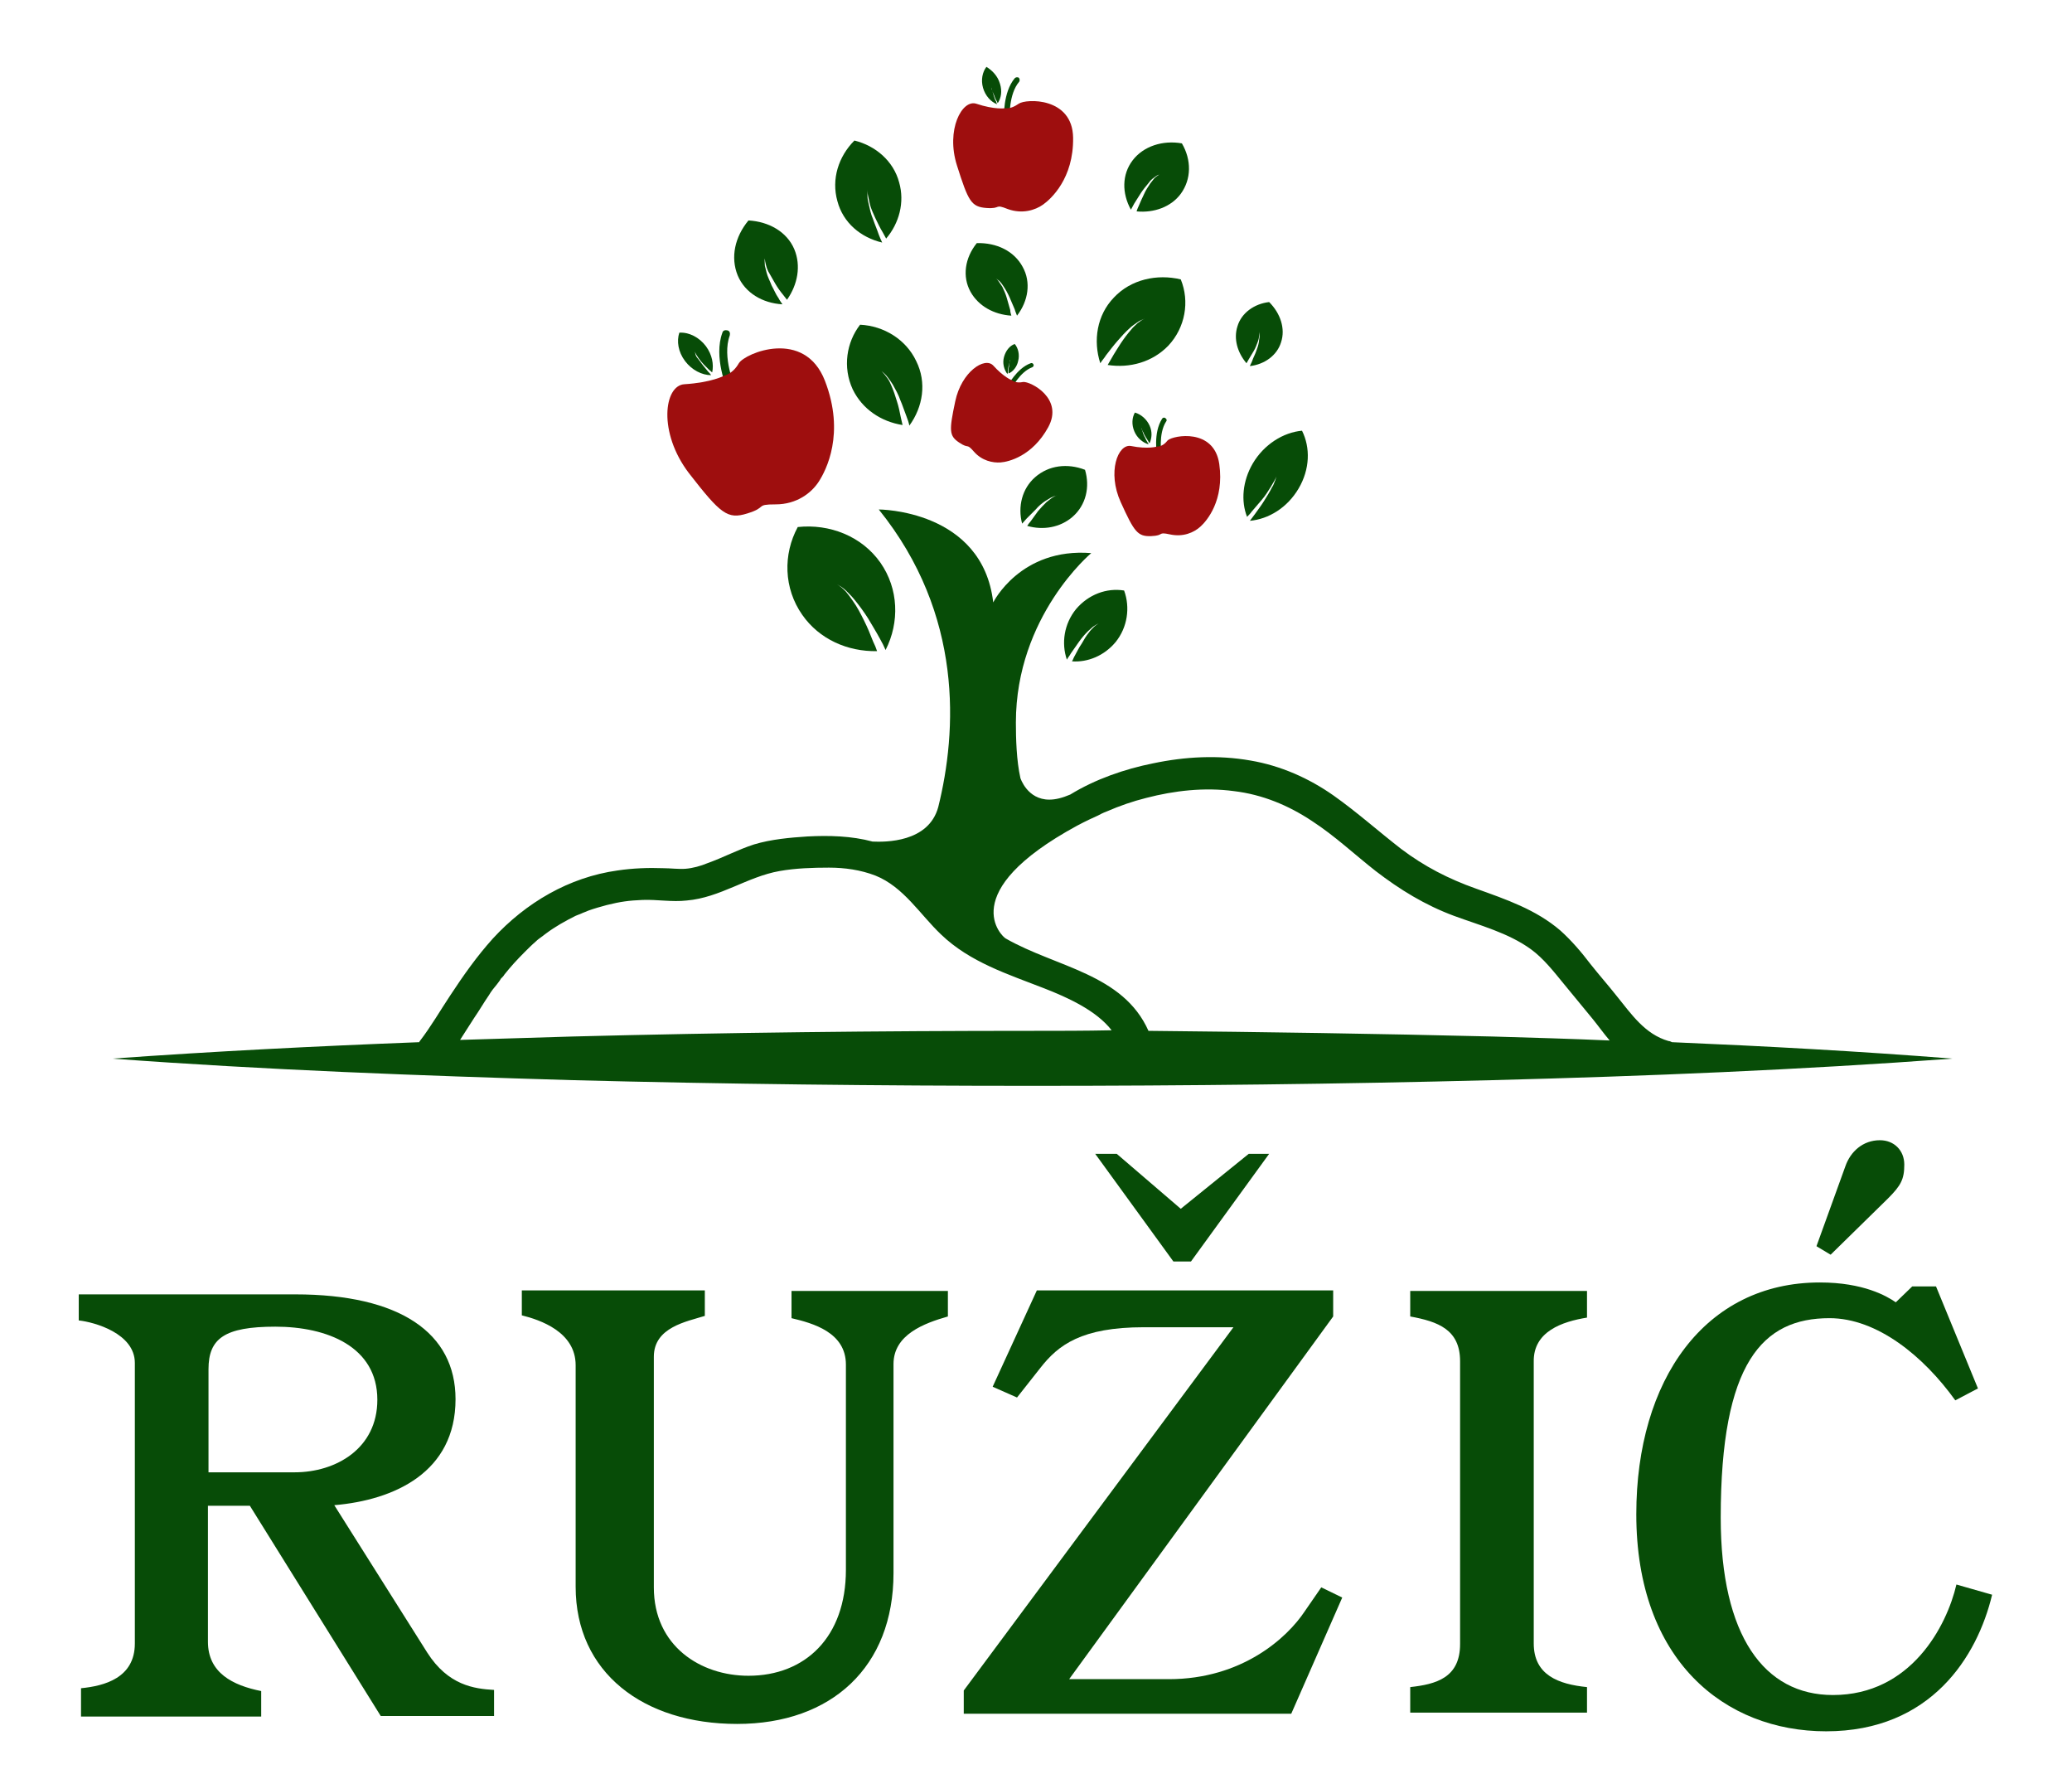
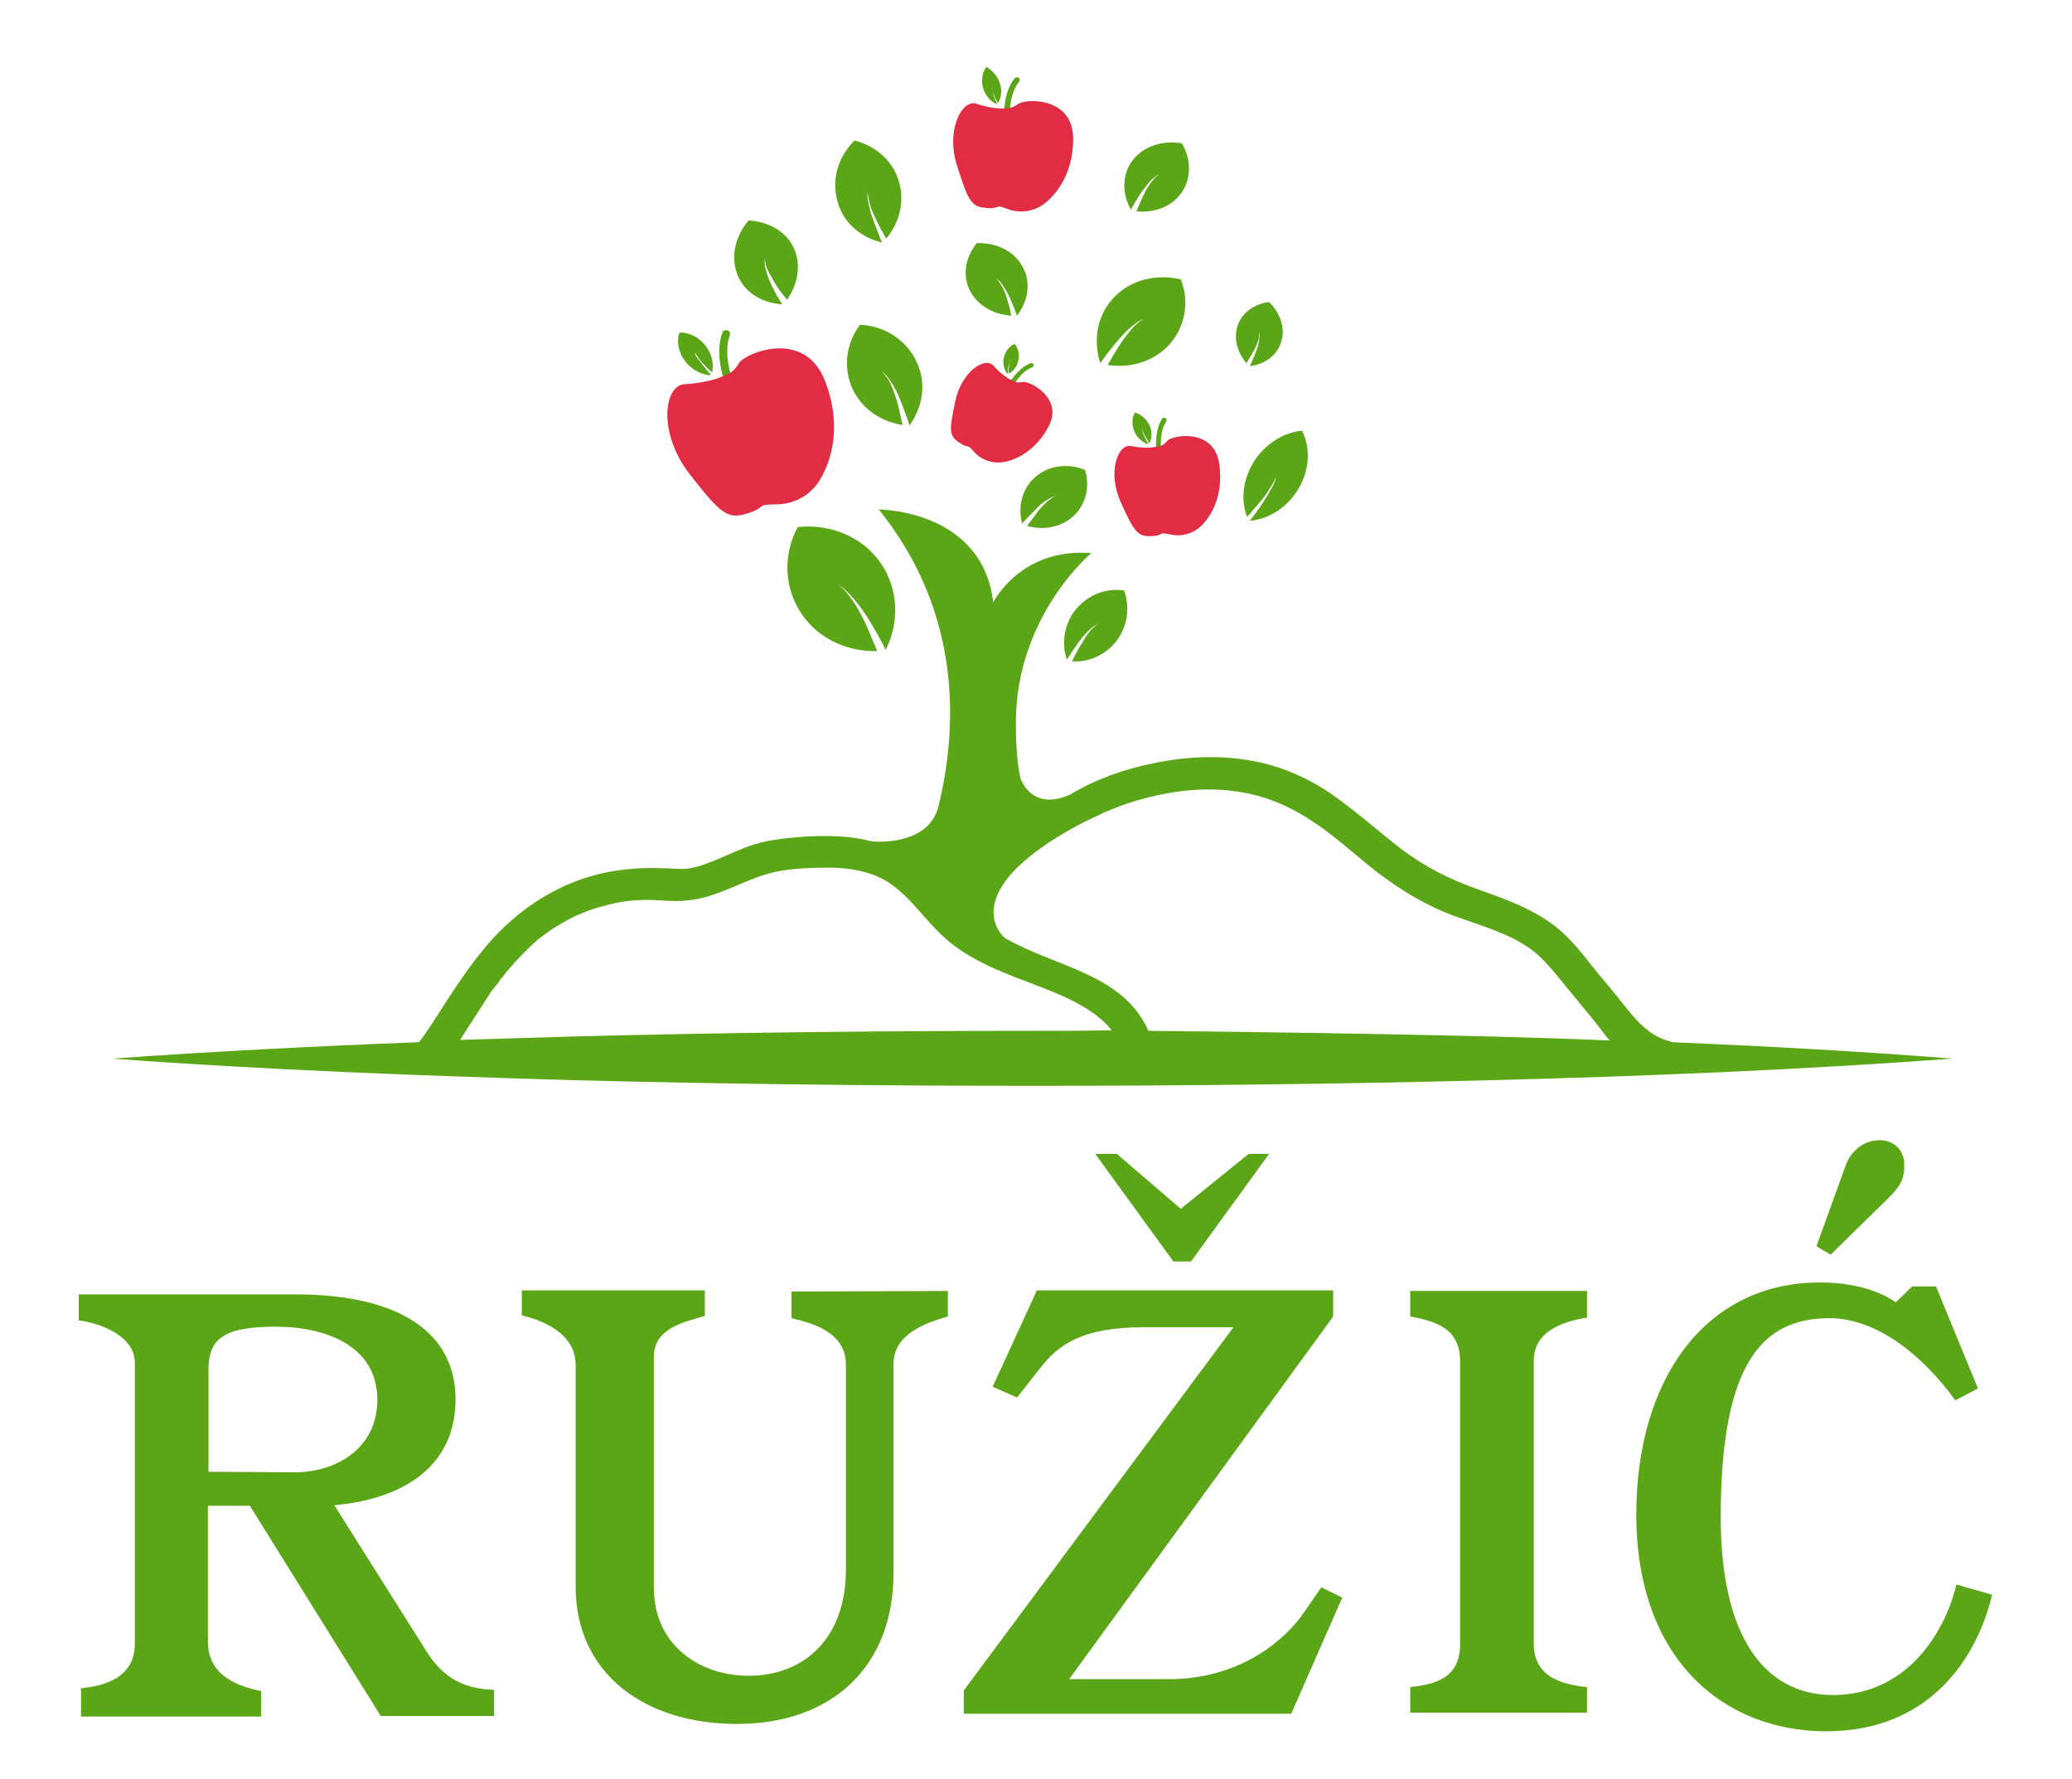
- <svg xmlns="http://www.w3.org/2000/svg" version="1.1" id="Layer_2" x="0px" y="0px" width="365.7px" height="313.9px" viewBox="0 0 365.7 313.9" style="enable-background:new 0 0 365.7 313.9;" xml:space="preserve">
+ <svg xmlns="http://www.w3.org/2000/svg" version="1.1" id="Layer_2_1_" x="0px" y="0px" width="365.7px" height="313.9px" viewBox="0 0 365.7 313.9" style="enable-background:new 0 0 365.7 313.9;" xml:space="preserve">
  <style type="text/css">
- 	.st0{fill:#074C07;}
- 	.st1{fill:#9E0E0E;}
+ 	.st0{fill:#5BA616;}
+ 	.st1{fill:#E12C43;}
</style>
  <g>
    <g>
      <g>
-         <path class="st0" d="M129.2,69.2c-0.3,0.1-0.6-0.1-0.8-0.4c-0.1-0.2-2.5-5.8-0.9-10.1c0.1-0.4,0.5-0.5,0.9-0.4     c0.4,0.1,0.5,0.5,0.4,0.9c-1.4,3.8,0.9,9,0.9,9.1c0.2,0.3,0,0.8-0.4,0.9C129.3,69.1,129.2,69.1,129.2,69.2z" />
+         <path class="st0" d="M129.2,69.2c-0.3,0.1-0.6-0.1-0.8-0.4c-0.1-0.2-2.5-5.8-0.9-10.1c0.1-0.4,0.5-0.5,0.9-0.4     c0.4,0.1,0.5,0.5,0.4,0.9c-1.4,3.8,0.9,9,0.9,9.1C129.9,68.6,129.7,69.1,129.2,69.2C129.3,69.1,129.2,69.1,129.2,69.2z" />
      </g>
    </g>
    <g>
      <g>
-         <path class="st1" d="M127.8,66.3c0,0-2.2,1.2-7,1.5c-3.6,0.2-4.7,8.5,0.8,15.7c5.6,7.2,6.8,8.2,10.3,7.1c3.6-1.1,1.3-1.6,5-1.6     c3.7,0,6.3-2,7.6-4c1.3-2,4.7-8.5,1.1-17.8c-3.6-9.3-14.1-4.9-15.2-3.1C130,64.8,129.2,65.9,127.8,66.3z" />
+         <path class="st1" d="M127.8,66.3c0,0-2.2,1.2-7,1.5c-3.6,0.2-4.7,8.5,0.8,15.7c5.6,7.2,6.8,8.2,10.3,7.1c3.6-1.1,1.3-1.6,5-1.6     s6.3-2,7.6-4s4.7-8.5,1.1-17.8c-3.6-9.3-14.1-4.9-15.2-3.1C130,64.8,129.2,65.9,127.8,66.3z" />
      </g>
    </g>
    <g>
      <g>
-         <path class="st0" d="M124.6,61.1c1.1,1.5,1.4,3.2,1.1,4.6c-0.2-0.1-0.3-0.3-0.5-0.4c-0.3-0.3-0.7-0.7-1-1     c-0.3-0.3-0.6-0.7-0.9-1.1c-0.1-0.2-0.3-0.4-0.4-0.6c-0.1-0.2-0.2-0.4-0.3-0.6c0.1,0.2,0.1,0.4,0.2,0.7c0.1,0.2,0.2,0.4,0.4,0.6     c0.3,0.4,0.6,0.8,0.9,1.2c0.3,0.4,0.6,0.7,0.9,1.1c0.2,0.2,0.4,0.4,0.5,0.6c-1.6,0-3.4-0.9-4.6-2.5c-1.2-1.6-1.5-3.5-1-5     C121.6,58.6,123.4,59.5,124.6,61.1z" />
+         <path class="st0" d="M124.6,61.1c1.1,1.5,1.4,3.2,1.1,4.6c-0.2-0.1-0.3-0.3-0.5-0.4c-0.3-0.3-0.7-0.7-1-1     c-0.3-0.3-0.6-0.7-0.9-1.1c-0.1-0.2-0.3-0.4-0.4-0.6c-0.1-0.2-0.2-0.4-0.3-0.6c0.1,0.2,0.1,0.4,0.2,0.7c0.1,0.2,0.2,0.4,0.4,0.6     c0.3,0.4,0.6,0.8,0.9,1.2s0.6,0.7,0.9,1.1c0.2,0.2,0.4,0.4,0.5,0.6c-1.6,0-3.4-0.9-4.6-2.5s-1.5-3.5-1-5     C121.6,58.6,123.4,59.5,124.6,61.1z" />
      </g>
    </g>
  </g>
  <g>
    <g>
      <g>
-         <path class="st0" d="M177.8,68.8c-0.1-0.1-0.2-0.3-0.1-0.5c0.1-0.1,1.7-3.3,4.2-4.2c0.2-0.1,0.4,0,0.5,0.2c0.1,0.2,0,0.4-0.2,0.5     c-2.2,0.8-3.7,3.8-3.7,3.8C178.4,68.8,178.1,68.9,177.8,68.8C177.9,68.8,177.9,68.8,177.8,68.8z" />
+         <path class="st0" d="M177.8,68.8c-0.1-0.1-0.2-0.3-0.1-0.5c0.1-0.1,1.7-3.3,4.2-4.2c0.2-0.1,0.4,0,0.5,0.2s0,0.4-0.2,0.5     c-2.2,0.8-3.7,3.8-3.7,3.8C178.4,68.8,178.1,68.9,177.8,68.8C177.9,68.8,177.9,68.8,177.8,68.8z" />
      </g>
    </g>
    <g>
      <g>
-         <path class="st1" d="M178.6,67.1c0,0-1.4-0.5-3.3-2.6c-1.5-1.6-5.6,1.1-6.7,6.3c-1.1,5.2-1.1,6.1,0.7,7.3s1.2,0,2.6,1.6     s3.3,2,4.7,1.9c1.4-0.1,5.6-1.1,8.4-6.2c2.8-5.1-3.1-8.1-4.4-8C180.1,67.5,179.3,67.6,178.6,67.1z" />
+         <path class="st1" d="M178.6,67.1c0,0-1.4-0.5-3.3-2.6c-1.5-1.6-5.6,1.1-6.7,6.3c-1.1,5.2-1.1,6.1,0.7,7.3s1.2,0,2.6,1.6     s3.3,2,4.7,1.9s5.6-1.1,8.4-6.2c2.8-5.1-3.1-8.1-4.4-8C180.1,67.5,179.3,67.6,178.6,67.1z" />
      </g>
    </g>
    <g>
      <g>
        <path class="st0" d="M179.7,63.7c-0.2,1-0.9,1.9-1.7,2.2c0-0.1,0-0.3,0-0.4c0-0.3,0-0.6,0.1-0.8c0-0.3,0.1-0.6,0.1-0.8     c0-0.1,0.1-0.3,0.1-0.4c0-0.1,0.1-0.3,0.2-0.4c-0.1,0.1-0.1,0.2-0.2,0.4c-0.1,0.1-0.1,0.3-0.1,0.4c-0.1,0.3-0.1,0.5-0.2,0.8     c-0.1,0.3-0.1,0.6-0.1,0.8c0,0.2,0,0.3-0.1,0.5c-0.6-0.8-0.9-1.9-0.6-3c0.3-1.1,1-2,1.9-2.3C179.7,61.4,180,62.6,179.7,63.7z" />
      </g>
    </g>
  </g>
  <g>
    <g>
      <g>
-         <path class="st0" d="M204.6,80.8c-0.2,0-0.4-0.2-0.4-0.4c0-0.2-0.7-4,0.9-6.5c0.1-0.2,0.4-0.3,0.6-0.1c0.2,0.1,0.3,0.4,0.1,0.6     c-1.4,2.2-0.8,5.8-0.8,5.8C205.1,80.5,204.9,80.8,204.6,80.8C204.6,80.8,204.6,80.8,204.6,80.8z" />
+         <path class="st0" d="M204.6,80.8c-0.2,0-0.4-0.2-0.4-0.4c0-0.2-0.7-4,0.9-6.5c0.1-0.2,0.4-0.3,0.6-0.1c0.2,0.1,0.3,0.4,0.1,0.6     c-1.4,2.2-0.8,5.8-0.8,5.8C205.1,80.5,204.9,80.8,204.6,80.8L204.6,80.8z" />
      </g>
    </g>
    <g>
      <g>
-         <path class="st1" d="M204.2,78.8c0,0-1.6,0.5-4.6-0.1c-2.3-0.4-4.2,4.6-1.8,9.9c2.4,5.3,3,6.1,5.4,6c2.4-0.1,1-0.8,3.3-0.3     c2.3,0.5,4.2-0.3,5.4-1.4c1.1-1,4.2-4.6,3.3-11c-0.9-6.4-8.1-5.1-9.1-4.2C205.7,78.2,205.1,78.8,204.2,78.8z" />
+         <path class="st1" d="M204.2,78.8c0,0-1.6,0.5-4.6-0.1c-2.3-0.4-4.2,4.6-1.8,9.9s3,6.1,5.4,6s1-0.8,3.3-0.3s4.2-0.3,5.4-1.4     c1.1-1,4.2-4.6,3.3-11s-8.1-5.1-9.1-4.2C205.7,78.2,205.1,78.8,204.2,78.8z" />
      </g>
    </g>
    <g>
      <g>
-         <path class="st0" d="M202.9,75.1c0.5,1.1,0.4,2.2,0,3.1c-0.1-0.1-0.2-0.2-0.2-0.3c-0.2-0.3-0.3-0.5-0.5-0.8     c-0.2-0.3-0.3-0.5-0.4-0.8c-0.1-0.1-0.1-0.3-0.2-0.4c0-0.1-0.1-0.3-0.1-0.4c0,0.1,0,0.3,0.1,0.4c0,0.1,0.1,0.3,0.1,0.4     c0.1,0.3,0.2,0.6,0.4,0.9c0.1,0.3,0.3,0.6,0.4,0.8c0.1,0.1,0.2,0.3,0.2,0.4c-1-0.3-2-1.1-2.5-2.3c-0.5-1.2-0.4-2.4,0.1-3.3     C201.4,73.1,202.4,74,202.9,75.1z" />
+         <path class="st0" d="M202.9,75.1c0.5,1.1,0.4,2.2,0,3.1c-0.1-0.1-0.2-0.2-0.2-0.3c-0.2-0.3-0.3-0.5-0.5-0.8s-0.3-0.5-0.4-0.8     c-0.1-0.1-0.1-0.3-0.2-0.4c0-0.1-0.1-0.3-0.1-0.4c0,0.1,0,0.3,0.1,0.4c0,0.1,0.1,0.3,0.1,0.4c0.1,0.3,0.2,0.6,0.4,0.9     c0.1,0.3,0.3,0.6,0.4,0.8c0.1,0.1,0.2,0.3,0.2,0.4c-1-0.3-2-1.1-2.5-2.3c-0.5-1.2-0.4-2.4,0.1-3.3     C201.4,73.1,202.4,74,202.9,75.1z" />
      </g>
    </g>
  </g>
  <g>
    <g>
      <g>
        <path class="st0" d="M177.6,21.4c-0.2,0-0.4-0.2-0.4-0.5c0-0.2-0.2-4.6,1.9-7.1c0.2-0.2,0.5-0.2,0.7-0.1c0.2,0.2,0.2,0.5,0.1,0.7     c-1.9,2.2-1.7,6.4-1.7,6.4c0,0.3-0.2,0.5-0.5,0.5C177.6,21.5,177.6,21.5,177.6,21.4z" />
      </g>
    </g>
    <g>
      <g>
-         <path class="st1" d="M177.4,19.1c0,0-1.8,0.3-5.1-0.8c-2.5-0.8-5.4,4.6-3.4,10.9s2.5,7.3,5.2,7.5c2.7,0.2,1.3-0.8,3.8,0.2     c2.5,0.9,4.8,0.2,6.2-0.8c1.4-1,5.4-4.6,5.3-11.8s-8.3-6.9-9.6-6C179.2,18.7,178.4,19.2,177.4,19.1z" />
+         <path class="st1" d="M177.4,19.1c0,0-1.8,0.3-5.1-0.8c-2.5-0.8-5.4,4.6-3.4,10.9s2.5,7.3,5.2,7.5s1.3-0.8,3.8,0.2     c2.5,0.9,4.8,0.2,6.2-0.8s5.4-4.6,5.3-11.8s-8.3-6.9-9.6-6C179.2,18.7,178.4,19.2,177.4,19.1z" />
      </g>
    </g>
    <g>
      <g>
-         <path class="st0" d="M176.5,14.8c0.4,1.3,0.2,2.5-0.4,3.4c-0.1-0.1-0.1-0.3-0.2-0.4c-0.2-0.3-0.3-0.6-0.4-0.9     c-0.1-0.3-0.3-0.6-0.4-1c0-0.2-0.1-0.3-0.1-0.5c0-0.2,0-0.3,0-0.5c0,0.2,0,0.3,0,0.5c0,0.2,0,0.3,0.1,0.5c0.1,0.3,0.2,0.7,0.3,1     c0.1,0.3,0.2,0.7,0.4,1c0.1,0.2,0.1,0.4,0.2,0.5c-1.1-0.4-2.1-1.5-2.5-2.9c-0.4-1.4-0.1-2.8,0.6-3.7     C175.1,12.4,176.1,13.4,176.5,14.8z" />
+         <path class="st0" d="M176.5,14.8c0.4,1.3,0.2,2.5-0.4,3.4c-0.1-0.1-0.1-0.3-0.2-0.4c-0.2-0.3-0.3-0.6-0.4-0.9     c-0.1-0.3-0.3-0.6-0.4-1c0-0.2-0.1-0.3-0.1-0.5s0-0.3,0-0.5c0,0.2,0,0.3,0,0.5s0,0.3,0.1,0.5c0.1,0.3,0.2,0.7,0.3,1     s0.2,0.7,0.4,1c0.1,0.2,0.1,0.4,0.2,0.5c-1.1-0.4-2.1-1.5-2.5-2.9s-0.1-2.8,0.6-3.7C175.1,12.4,176.1,13.4,176.5,14.8z" />
      </g>
    </g>
  </g>
  <g>
-     <path class="st0" d="M206.2,61c-2.8,2.9-6.8,4-10.7,3.4c0.2-0.4,0.5-0.8,0.7-1.2c0.5-0.9,1.1-1.8,1.6-2.6c0.6-0.9,1.2-1.7,1.9-2.5   c0.3-0.4,0.7-0.7,1.1-1.1c0.4-0.3,0.8-0.6,1.3-0.8c-0.5,0.2-1,0.4-1.4,0.7c-0.4,0.3-0.9,0.6-1.3,1c-0.8,0.7-1.5,1.5-2.2,2.3   c-0.7,0.8-1.3,1.6-2,2.5c-0.3,0.5-0.7,0.9-1,1.4c-1.3-4-0.6-8.5,2.4-11.6c3-3.2,7.6-4.2,11.8-3.2C210,53.2,209.2,57.8,206.2,61z" />
+     <path class="st0" d="M206.2,61c-2.8,2.9-6.8,4-10.7,3.4c0.2-0.4,0.5-0.8,0.7-1.2c0.5-0.9,1.1-1.8,1.6-2.6c0.6-0.9,1.2-1.7,1.9-2.5   c0.3-0.4,0.7-0.7,1.1-1.1c0.4-0.3,0.8-0.6,1.3-0.8c-0.5,0.2-1,0.4-1.4,0.7s-0.9,0.6-1.3,1c-0.8,0.7-1.5,1.5-2.2,2.3s-1.3,1.6-2,2.5   c-0.3,0.5-0.7,0.9-1,1.4c-1.3-4-0.6-8.5,2.4-11.6c3-3.2,7.6-4.2,11.8-3.2C210,53.2,209.2,57.8,206.2,61z" />
  </g>
  <g>
-     <path class="st0" d="M150.5,68.7c1.7,3.5,5,5.7,8.8,6.3c-0.1-0.4-0.2-0.9-0.3-1.3c-0.2-1-0.4-2-0.7-2.9c-0.3-1-0.6-1.9-1-2.8   c-0.2-0.5-0.4-0.9-0.7-1.3c-0.3-0.4-0.6-0.8-1-1.2c0.4,0.3,0.8,0.7,1.1,1.1c0.3,0.4,0.6,0.8,0.9,1.3c0.5,0.9,1,1.8,1.3,2.7   c0.4,0.9,0.7,1.9,1.1,2.9c0.2,0.5,0.4,1.1,0.5,1.6c2.4-3.3,3.1-7.6,1.2-11.4c-1.8-3.8-5.7-6.2-9.9-6.4   C149.4,60.4,148.7,64.8,150.5,68.7z" />
+     <path class="st0" d="M150.5,68.7c1.7,3.5,5,5.7,8.8,6.3c-0.1-0.4-0.2-0.9-0.3-1.3c-0.2-1-0.4-2-0.7-2.9c-0.3-1-0.6-1.9-1-2.8   c-0.2-0.5-0.4-0.9-0.7-1.3s-0.6-0.8-1-1.2c0.4,0.3,0.8,0.7,1.1,1.1s0.6,0.8,0.9,1.3c0.5,0.9,1,1.8,1.3,2.7c0.4,0.9,0.7,1.9,1.1,2.9   c0.2,0.5,0.4,1.1,0.5,1.6c2.4-3.3,3.1-7.6,1.2-11.4c-1.8-3.8-5.7-6.2-9.9-6.4C149.4,60.4,148.7,64.8,150.5,68.7z" />
  </g>
  <g>
-     <path class="st0" d="M196.9,113.3c-2,2.4-4.9,3.6-7.7,3.4c0.2-0.3,0.3-0.7,0.5-1c0.4-0.7,0.7-1.4,1.2-2.1c0.4-0.7,0.8-1.4,1.3-2   c0.2-0.3,0.5-0.6,0.8-0.9c0.3-0.3,0.6-0.5,0.9-0.7c-0.4,0.2-0.7,0.4-1,0.6c-0.3,0.3-0.6,0.5-0.9,0.8c-0.6,0.6-1.1,1.2-1.6,1.9   c-0.5,0.7-0.9,1.3-1.4,2c-0.2,0.4-0.5,0.7-0.7,1.1c-1-2.9-0.5-6.3,1.6-8.9c2.2-2.6,5.4-3.8,8.5-3.3   C199.5,107.2,199,110.7,196.9,113.3z" />
+     <path class="st0" d="M196.9,113.3c-2,2.4-4.9,3.6-7.7,3.4c0.2-0.3,0.3-0.7,0.5-1c0.4-0.7,0.7-1.4,1.2-2.1c0.4-0.7,0.8-1.4,1.3-2   c0.2-0.3,0.5-0.6,0.8-0.9s0.6-0.5,0.9-0.7c-0.4,0.2-0.7,0.4-1,0.6c-0.3,0.3-0.6,0.5-0.9,0.8c-0.6,0.6-1.1,1.2-1.6,1.9   c-0.5,0.7-0.9,1.3-1.4,2c-0.2,0.4-0.5,0.7-0.7,1.1c-1-2.9-0.5-6.3,1.6-8.9c2.2-2.6,5.4-3.8,8.5-3.3   C199.5,107.2,199,110.7,196.9,113.3z" />
  </g>
  <g>
    <path class="st0" d="M189.3,91.2c-2.2,1.9-5.2,2.4-8,1.6c0.2-0.3,0.4-0.6,0.6-0.8c0.4-0.6,0.9-1.2,1.3-1.8c0.5-0.6,1-1.1,1.5-1.6   c0.3-0.2,0.6-0.5,0.9-0.7c0.3-0.2,0.6-0.4,1-0.5c-0.4,0.1-0.7,0.2-1.1,0.4c-0.3,0.2-0.7,0.4-1,0.6c-0.6,0.4-1.2,0.9-1.7,1.5   c-0.5,0.5-1.1,1.1-1.6,1.6c-0.3,0.3-0.5,0.6-0.8,0.9c-0.8-3,0-6.2,2.3-8.2c2.4-2.1,5.7-2.5,8.8-1.3   C192.4,85.9,191.7,89.1,189.3,91.2z" />
  </g>
  <g>
-     <path class="st0" d="M171.3,51.5c1.4,2.5,4.1,4,7.2,4.2c-0.1-0.3-0.2-0.7-0.2-1c-0.2-0.7-0.4-1.4-0.6-2.1c-0.2-0.7-0.5-1.4-0.8-2   c-0.2-0.3-0.4-0.6-0.6-0.9c-0.2-0.3-0.5-0.6-0.8-0.8c0.3,0.2,0.6,0.5,0.9,0.7c0.3,0.3,0.5,0.6,0.7,0.9c0.4,0.6,0.8,1.3,1.1,2   c0.3,0.7,0.6,1.4,0.9,2.1c0.1,0.4,0.3,0.8,0.4,1.1c2-2.6,2.5-5.9,1-8.6c-1.5-2.8-4.6-4.3-8.1-4.2C170.3,45.5,169.8,48.8,171.3,51.5   z" />
+     <path class="st0" d="M171.3,51.5c1.4,2.5,4.1,4,7.2,4.2c-0.1-0.3-0.2-0.7-0.2-1c-0.2-0.7-0.4-1.4-0.6-2.1c-0.2-0.7-0.5-1.4-0.8-2   c-0.2-0.3-0.4-0.6-0.6-0.9c-0.2-0.3-0.5-0.6-0.8-0.8c0.3,0.2,0.6,0.5,0.9,0.7c0.3,0.3,0.5,0.6,0.7,0.9c0.4,0.6,0.8,1.3,1.1,2   s0.6,1.4,0.9,2.1c0.1,0.4,0.3,0.8,0.4,1.1c2-2.6,2.5-5.9,1-8.6c-1.5-2.8-4.6-4.3-8.1-4.2C170.3,45.5,169.8,48.8,171.3,51.5z" />
  </g>
  <g>
    <path class="st0" d="M218.4,57.6c-0.7,2.2,0,4.6,1.6,6.5c0.1-0.2,0.3-0.5,0.4-0.7c0.3-0.5,0.6-1,0.9-1.5c0.3-0.5,0.5-1.1,0.7-1.6   c0.1-0.3,0.2-0.6,0.2-0.9c0-0.3,0.1-0.6,0-0.9c0.1,0.3,0.1,0.6,0.1,0.9c0,0.3-0.1,0.6-0.1,0.9c-0.1,0.6-0.3,1.2-0.5,1.7   c-0.2,0.6-0.5,1.1-0.7,1.7c-0.1,0.3-0.3,0.6-0.4,0.9c2.6-0.3,4.8-1.9,5.5-4.2c0.8-2.4-0.1-5.1-2.1-7.1   C221.4,53.6,219.1,55.2,218.4,57.6z" />
  </g>
  <g>
-     <path class="st0" d="M208.4,34.2c-1.7,2.3-4.7,3.4-7.8,3.1c0.1-0.3,0.2-0.6,0.4-1c0.3-0.7,0.6-1.4,0.9-2c0.3-0.7,0.7-1.3,1.1-1.9   c0.2-0.3,0.5-0.6,0.7-0.9c0.3-0.3,0.6-0.5,0.9-0.7c-0.4,0.1-0.7,0.4-1,0.6c-0.3,0.2-0.6,0.5-0.8,0.8c-0.5,0.6-1,1.2-1.4,1.8   c-0.4,0.6-0.8,1.3-1.2,1.9c-0.2,0.4-0.4,0.7-0.6,1.1c-1.6-2.9-1.6-6.2,0.3-8.7c1.9-2.5,5.3-3.6,8.7-3   C210.3,28.2,210.3,31.6,208.4,34.2z" />
+     <path class="st0" d="M208.4,34.2c-1.7,2.3-4.7,3.4-7.8,3.1c0.1-0.3,0.2-0.6,0.4-1c0.3-0.7,0.6-1.4,0.9-2c0.3-0.7,0.7-1.3,1.1-1.9   c0.2-0.3,0.5-0.6,0.7-0.9c0.3-0.3,0.6-0.5,0.9-0.7c-0.4,0.1-0.7,0.4-1,0.6s-0.6,0.5-0.8,0.8c-0.5,0.6-1,1.2-1.4,1.8   s-0.8,1.3-1.2,1.9c-0.2,0.4-0.4,0.7-0.6,1.1c-1.6-2.9-1.6-6.2,0.3-8.7c1.9-2.5,5.3-3.6,8.7-3C210.3,28.2,210.3,31.6,208.4,34.2z" />
  </g>
  <g>
-     <path class="st0" d="M140.2,44c1.2,2.9,0.6,6.2-1.3,8.9c-0.2-0.3-0.5-0.6-0.7-0.9c-0.5-0.6-1-1.3-1.4-2c-0.4-0.7-0.8-1.4-1.2-2.1   c-0.2-0.4-0.3-0.7-0.4-1.1c-0.1-0.4-0.2-0.8-0.2-1.2c-0.1,0.4,0,0.9,0,1.3c0.1,0.4,0.2,0.8,0.3,1.2c0.2,0.8,0.6,1.5,0.9,2.3   c0.4,0.7,0.7,1.5,1.2,2.2c0.2,0.4,0.5,0.8,0.7,1.1c-3.5-0.2-6.6-2-7.9-5.1c-1.3-3.2-0.5-6.8,1.9-9.7   C135.7,39.1,138.9,40.9,140.2,44z" />
+     <path class="st0" d="M140.2,44c1.2,2.9,0.6,6.2-1.3,8.9c-0.2-0.3-0.5-0.6-0.7-0.9c-0.5-0.6-1-1.3-1.4-2s-0.8-1.4-1.2-2.1   c-0.2-0.4-0.3-0.7-0.4-1.1c-0.1-0.4-0.2-0.8-0.2-1.2c-0.1,0.4,0,0.9,0,1.3c0.1,0.4,0.2,0.8,0.3,1.2c0.2,0.8,0.6,1.5,0.9,2.3   c0.4,0.7,0.7,1.5,1.2,2.2c0.2,0.4,0.5,0.8,0.7,1.1c-3.5-0.2-6.6-2-7.9-5.1c-1.3-3.2-0.5-6.8,1.9-9.7   C135.7,39.1,138.9,40.9,140.2,44z" />
  </g>
  <g>
-     <path class="st0" d="M158.7,32.2c1,3.5,0,7.2-2.3,9.9c-0.2-0.4-0.4-0.7-0.6-1.1c-0.5-0.8-0.9-1.7-1.3-2.5c-0.4-0.9-0.8-1.7-1-2.6   c-0.1-0.5-0.2-0.9-0.3-1.4c-0.1-0.5-0.1-0.9,0-1.4c-0.1,0.5-0.1,1-0.1,1.4c0,0.5,0.1,1,0.2,1.4c0.2,0.9,0.4,1.9,0.8,2.8   c0.3,0.9,0.7,1.8,1,2.7c0.2,0.5,0.4,1,0.6,1.4c-3.8-0.9-6.9-3.5-7.9-7.3c-1.1-3.9,0.2-7.9,3-10.7C154.5,25.7,157.7,28.4,158.7,32.2   z" />
+     <path class="st0" d="M158.7,32.2c1,3.5,0,7.2-2.3,9.9c-0.2-0.4-0.4-0.7-0.6-1.1c-0.5-0.8-0.9-1.7-1.3-2.5c-0.4-0.9-0.8-1.7-1-2.6   c-0.1-0.5-0.2-0.9-0.3-1.4s-0.1-0.9,0-1.4c-0.1,0.5-0.1,1-0.1,1.4c0,0.5,0.1,1,0.2,1.4c0.2,0.9,0.4,1.9,0.8,2.8   c0.3,0.9,0.7,1.8,1,2.7c0.2,0.5,0.4,1,0.6,1.4c-3.8-0.9-6.9-3.5-7.9-7.3c-1.1-3.9,0.2-7.9,3-10.7C154.5,25.7,157.7,28.4,158.7,32.2   z" />
  </g>
  <g>
-     <path class="st0" d="M221.1,81.8c-1.8,3.1-2.1,6.6-1,9.4c0.3-0.3,0.6-0.6,0.8-0.9c0.6-0.7,1.2-1.4,1.8-2.1c0.6-0.7,1.1-1.5,1.6-2.3   c0.2-0.4,0.5-0.8,0.7-1.2c0.2-0.4,0.4-0.8,0.4-1.3c0,0.4-0.2,0.9-0.3,1.3c-0.2,0.4-0.3,0.9-0.6,1.3c-0.4,0.8-0.9,1.6-1.4,2.4   c-0.5,0.8-1.1,1.6-1.6,2.3c-0.3,0.4-0.6,0.8-0.9,1.2c3.3-0.3,6.6-2.3,8.6-5.7c2-3.4,2.1-7.2,0.6-10.2   C226.5,76.3,223.1,78.4,221.1,81.8z" />
+     <path class="st0" d="M221.1,81.8c-1.8,3.1-2.1,6.6-1,9.4c0.3-0.3,0.6-0.6,0.8-0.9c0.6-0.7,1.2-1.4,1.8-2.1s1.1-1.5,1.6-2.3   c0.2-0.4,0.5-0.8,0.7-1.2c0.2-0.4,0.4-0.8,0.4-1.3c0,0.4-0.2,0.9-0.3,1.3c-0.2,0.4-0.3,0.9-0.6,1.3c-0.4,0.8-0.9,1.6-1.4,2.4   s-1.1,1.6-1.6,2.3c-0.3,0.4-0.6,0.8-0.9,1.2c3.3-0.3,6.6-2.3,8.6-5.7c2-3.4,2.1-7.2,0.6-10.2C226.5,76.3,223.1,78.4,221.1,81.8z" />
  </g>
  <g>
-     <path class="st0" d="M141.6,108.5c3,4.3,8,6.5,13.2,6.4c-0.2-0.6-0.4-1.1-0.7-1.7c-0.5-1.3-1-2.5-1.6-3.7c-0.6-1.2-1.2-2.4-2-3.5   c-0.4-0.6-0.8-1.1-1.2-1.6c-0.5-0.5-1-1-1.6-1.3c0.6,0.3,1.2,0.7,1.7,1.2c0.5,0.5,1,1,1.4,1.5c0.9,1.1,1.7,2.2,2.4,3.3   c0.7,1.2,1.4,2.3,2.1,3.6c0.4,0.7,0.7,1.3,1,2c2.5-4.9,2.3-10.8-0.9-15.4c-3.3-4.7-9-6.9-14.6-6.3   C138.2,97.8,138.3,103.8,141.6,108.5z" />
+     <path class="st0" d="M141.6,108.5c3,4.3,8,6.5,13.2,6.4c-0.2-0.6-0.4-1.1-0.7-1.7c-0.5-1.3-1-2.5-1.6-3.7s-1.2-2.4-2-3.5   c-0.4-0.6-0.8-1.1-1.2-1.6c-0.5-0.5-1-1-1.6-1.3c0.6,0.3,1.2,0.7,1.7,1.2s1,1,1.4,1.5c0.9,1.1,1.7,2.2,2.4,3.3   c0.7,1.2,1.4,2.3,2.1,3.6c0.4,0.7,0.7,1.3,1,2c2.5-4.9,2.3-10.8-0.9-15.4c-3.3-4.7-9-6.9-14.6-6.3   C138.2,97.8,138.3,103.8,141.6,108.5z" />
  </g>
  <g>
    <g>
-       <path class="st0" d="M75.4,291.6l-16.4-26c10.6-0.9,21.4-5.8,21.4-18.7c0-11.7-9.8-18.5-28.3-18.5H13.9v4.6    c2.8,0.3,9.9,2.3,9.9,7.5V290c0,6.1-5.4,7.5-9.5,7.9v5h31.8v-4.5c-5-1-9.4-3.2-9.4-8.7v-24h7.4l23.1,37.1h20v-4.6    C83.7,298,79.1,297.4,75.4,291.6z M36.8,259.7v-18.1c0-5.4,2.8-7.5,11.8-7.5c9.1,0,18,3.5,18,12.9c0,8.6-7.3,12.8-14.6,12.8H36.8z    " />
+       <path class="st0" d="M75.4,291.6l-16.4-26c10.6-0.9,21.4-5.8,21.4-18.7c0-11.7-9.8-18.5-28.3-18.5H13.9v4.6    c2.8,0.3,9.9,2.3,9.9,7.5V290c0,6.1-5.4,7.5-9.5,7.9v5h31.8v-4.5c-5-1-9.4-3.2-9.4-8.7v-24h7.4l23.1,37.1h20v-4.6    C83.7,298,79.1,297.4,75.4,291.6z M36.8,259.7v-18.1c0-5.4,2.8-7.5,11.8-7.5c9.1,0,18,3.5,18,12.9c0,8.6-7.3,12.8-14.6,12.8    L36.8,259.7L36.8,259.7z" />
    </g>
    <g>
-       <path class="st0" d="M139.7,227.9v4.7c3.8,0.9,9.6,2.5,9.6,8.2V277c0,11.9-7.2,18.7-17.2,18.7c-8.4,0-16.7-5.2-16.7-15.6v-40.7    c0-5.2,5.8-6.2,9-7.2v-4.5H92.1v4.4c3.2,0.8,9.5,2.9,9.5,8.8v39.1c0,15.1,11.9,24.2,28.5,24.2c16.7,0,27.6-10.1,27.6-26.6v-36.9    c0-5.2,5.4-7.2,9.6-8.4v-4.5H139.7z" />
+       <path class="st0" d="M139.7,227.9v4.7c3.8,0.9,9.6,2.5,9.6,8.2V277c0,11.9-7.2,18.7-17.2,18.7c-8.4,0-16.7-5.2-16.7-15.6v-40.7    c0-5.2,5.8-6.2,9-7.2v-4.5H92.1v4.4c3.2,0.8,9.5,2.9,9.5,8.8V280c0,15.1,11.9,24.2,28.5,24.2c16.7,0,27.6-10.1,27.6-26.6v-36.9    c0-5.2,5.4-7.2,9.6-8.4v-4.5L139.7,227.9L139.7,227.9z" />
    </g>
    <g>
-       <path class="st0" d="M220.4,203.6l-12,9.7l-11.3-9.7h-3.8l13.8,19h3.1l13.8-19H220.4z M233.2,280.1l-2.9,4.2    c-3.1,4.7-11.1,12-24,12h-17.6l46.6-64v-4.6h-52.3l-7.8,17l4.3,1.9l4.1-5.2c3.2-4.1,7.3-7.2,18.3-7.2h15.8l-47.6,64.1v4.1h57.8    l9-20.5L233.2,280.1z" />
+       <path class="st0" d="M220.4,203.6l-12,9.7l-11.3-9.7h-3.8l13.8,19h3.1l13.8-19H220.4z M233.2,280.1l-2.9,4.2    c-3.1,4.7-11.1,12-24,12h-17.6l46.6-64v-4.6H183l-7.8,17l4.3,1.9l4.1-5.2c3.2-4.1,7.3-7.2,18.3-7.2h15.8l-47.6,64.1v4.1h57.8    l9-20.5L233.2,280.1z" />
    </g>
    <g>
      <path class="st0" d="M280.1,232.5v-4.7h-31.2v4.5c4.9,0.9,8.8,2.3,8.8,7.9v49.9c0,6-4.3,7.1-8.8,7.6v4.5h31.2v-4.5    c-5-0.5-9.4-2.1-9.4-7.7v-49.7C270.6,234.9,275.8,233.2,280.1,232.5z" />
    </g>
    <g>
      <path class="st0" d="M331.8,201.2c-3,0-5.2,2-6.1,4.6l-5.1,14.1l2.5,1.5l10.1-9.9c2.3-2.3,2.9-3.4,2.9-6    C336.1,203,334.3,201.2,331.8,201.2z M345.3,279.6c-1.7,7.3-8,19.5-21.8,19.5c-12.1,0-19.8-10.4-19.8-31.3    c0-27.4,7.4-35.2,19.2-35.2c8.4,0,16.6,6.7,22.2,14.5l4-2.1l-7.4-18h-4.2l-2.9,2.8c-1.6-1.1-5.7-3.5-13.4-3.5    c-20.3,0-32.4,17.2-32.4,40.9c0,25.8,15.6,38.3,33.5,38.3c18.5,0,26.7-13.2,29.3-24.1L345.3,279.6z" />
    </g>
  </g>
-   <path class="st0" d="M295.1,183.9c-0.2-0.1-0.4-0.2-0.6-0.2c-4.2-1.2-6.6-4.8-9.2-8c-1.5-1.9-3.1-3.7-4.6-5.6  c-1.6-2.1-3.3-4.1-5.3-5.9c-4.3-3.7-9.6-5.5-14.9-7.4c-4.8-1.7-9.1-3.9-13.2-7c-4-3.1-7.8-6.5-11.9-9.4c-4.4-3.1-9.4-5.3-14.7-6.2  c-5.7-1-11.5-0.7-17.2,0.5c-5,1-10.2,2.8-14.6,5.5c-1.4,0.6-2.6,0.9-3.7,0.9c-3.9,0-5.1-3.8-5.1-3.8c-0.7-3.1-0.8-7-0.8-9.8  c0-18.8,13.3-29.9,13.3-29.9c-12.5-1-17.3,8.7-17.3,8.7c-1.9-16.4-20.2-16.4-20.2-16.4c15,18.6,13.8,39.2,10.5,52.5  c-1.7,6.3-9.4,6.2-11.6,6.1c-3.7-1-7.7-1.1-11.5-0.9c-3.1,0.2-6.4,0.5-9.4,1.4c-2.8,0.9-5.4,2.3-8.2,3.3c-1.2,0.5-2.6,0.9-3.9,1  c-1.1,0.1-2.7-0.1-3.9-0.1c-2.7-0.1-5.4,0-8.1,0.4c-8.6,1.2-16.2,5.7-22,12c-2.8,3.1-5.2,6.5-7.5,10c-1.8,2.7-3.4,5.5-5.4,8.1  c-0.1,0.1-0.1,0.2-0.1,0.2c-18.1,0.7-36.1,1.6-54.2,2.9c27.1,2,54.1,3,81.2,3.8c27.1,0.7,54.1,1,81.2,1c27.1,0,54.1-0.3,81.2-1  c27.1-0.7,54.1-1.8,81.2-3.8C328.1,185.5,311.6,184.6,295.1,183.9z M182.2,181.9c-27.1,0-54.1,0.3-81.2,1  c-6.6,0.2-13.2,0.4-19.8,0.6c0.8-1.3,1.7-2.6,2.5-3.9c0.9-1.3,1.7-2.7,2.6-4c0.4-0.7,0.9-1.3,1.4-1.9c0.2-0.3,0.5-0.6,0.7-1  c0,0,0.1-0.1,0.1-0.1c0.2-0.2,0.4-0.4,0.5-0.6c1.1-1.4,2.3-2.7,3.6-4c0.6-0.6,1.3-1.3,2-1.9c0.3-0.3,0.6-0.5,1-0.8  c0,0,0.3-0.2,0.4-0.3c0.1-0.1,0.3-0.2,0.4-0.3c1.6-1.2,3.4-2.2,5.2-3.1c0.2-0.1,0.3-0.1,0.5-0.2c0,0,0.3-0.1,0.5-0.2  c0.4-0.2,0.8-0.3,1.2-0.5c1.1-0.4,2.2-0.7,3.3-1c2.4-0.6,3.9-0.8,6.3-0.9c2.6-0.1,5.2,0.4,7.8,0.1c5.9-0.5,10.7-4.2,16.4-5.2  c2.8-0.5,5.9-0.6,8.7-0.6c2.8,0,5.6,0.4,8.2,1.4c5,2,7.9,6.9,11.6,10.4c5.1,4.9,11.8,7,18.2,9.5c4.1,1.6,9.2,3.9,11.9,7.4  C191.5,181.9,186.9,181.9,182.2,181.9z M263.4,182.9c-20.2-0.5-40.5-0.8-60.7-1c-4.5-10.1-16.3-11.2-25.2-16.3  c-0.6-0.3-9.1-8.1,12.6-19.9c1.5-0.8,2.8-1.4,3.7-1.8c0.9-0.5,1.5-0.7,1.5-0.7c2.3-1,4.6-1.8,7-2.4c5-1.3,10.3-1.9,15.5-1.2  c5,0.6,9.6,2.5,13.8,5.3c4,2.6,7.5,5.9,11.2,8.8c4.3,3.3,8.7,6,13.8,7.9c4.6,1.7,9.6,3,13.6,5.9c2.2,1.6,4,3.9,5.8,6.1  c1.7,2.1,3.4,4.1,5.1,6.2c0.9,1.1,1.9,2.5,3,3.8C277.3,183.3,270.4,183.1,263.4,182.9z" />
+   <path class="st0" d="M295.1,183.9c-0.2-0.1-0.4-0.2-0.6-0.2c-4.2-1.2-6.6-4.8-9.2-8c-1.5-1.9-3.1-3.7-4.6-5.6  c-1.6-2.1-3.3-4.1-5.3-5.9c-4.3-3.7-9.6-5.5-14.9-7.4c-4.8-1.7-9.1-3.9-13.2-7c-4-3.1-7.8-6.5-11.9-9.4c-4.4-3.1-9.4-5.3-14.7-6.2  c-5.7-1-11.5-0.7-17.2,0.5c-5,1-10.2,2.8-14.6,5.5c-1.4,0.6-2.6,0.9-3.7,0.9c-3.9,0-5.1-3.8-5.1-3.8c-0.7-3.1-0.8-7-0.8-9.8  c0-18.8,13.3-29.9,13.3-29.9c-12.5-1-17.3,8.7-17.3,8.7c-1.9-16.4-20.2-16.4-20.2-16.4c15,18.6,13.8,39.2,10.5,52.5  c-1.7,6.3-9.4,6.2-11.6,6.1c-3.7-1-7.7-1.1-11.5-0.9c-3.1,0.2-6.4,0.5-9.4,1.4c-2.8,0.9-5.4,2.3-8.2,3.3c-1.2,0.5-2.6,0.9-3.9,1  c-1.1,0.1-2.7-0.1-3.9-0.1c-2.7-0.1-5.4,0-8.1,0.4c-8.6,1.2-16.2,5.7-22,12c-2.8,3.1-5.2,6.5-7.5,10c-1.8,2.7-3.4,5.5-5.4,8.1  c-0.1,0.1-0.1,0.2-0.1,0.2c-18.1,0.7-36.1,1.6-54.2,2.9c27.1,2,54.1,3,81.2,3.8c27.1,0.7,54.1,1,81.2,1s54.1-0.3,81.2-1  s54.1-1.8,81.2-3.8C328.1,185.5,311.6,184.6,295.1,183.9z M182.2,181.9c-27.1,0-54.1,0.3-81.2,1c-6.6,0.2-13.2,0.4-19.8,0.6  c0.8-1.3,1.7-2.6,2.5-3.9c0.9-1.3,1.7-2.7,2.6-4c0.4-0.7,0.9-1.3,1.4-1.9c0.2-0.3,0.5-0.6,0.7-1l0.1-0.1c0.2-0.2,0.4-0.4,0.5-0.6  c1.1-1.4,2.3-2.7,3.6-4c0.6-0.6,1.3-1.3,2-1.9c0.3-0.3,0.6-0.5,1-0.8c0,0,0.3-0.2,0.4-0.3s0.3-0.2,0.4-0.3c1.6-1.2,3.4-2.2,5.2-3.1  c0.2-0.1,0.3-0.1,0.5-0.2c0,0,0.3-0.1,0.5-0.2c0.4-0.2,0.8-0.3,1.2-0.5c1.1-0.4,2.2-0.7,3.3-1c2.4-0.6,3.9-0.8,6.3-0.9  c2.6-0.1,5.2,0.4,7.8,0.1c5.9-0.5,10.7-4.2,16.4-5.2c2.8-0.5,5.9-0.6,8.7-0.6s5.6,0.4,8.2,1.4c5,2,7.9,6.9,11.6,10.4  c5.1,4.9,11.8,7,18.2,9.5c4.1,1.6,9.2,3.9,11.9,7.4C191.5,181.9,186.9,181.9,182.2,181.9z M263.4,182.9c-20.2-0.5-40.5-0.8-60.7-1  c-4.5-10.1-16.3-11.2-25.2-16.3c-0.6-0.3-9.1-8.1,12.6-19.9c1.5-0.8,2.8-1.4,3.7-1.8c0.9-0.5,1.5-0.7,1.5-0.7c2.3-1,4.6-1.8,7-2.4  c5-1.3,10.3-1.9,15.5-1.2c5,0.6,9.6,2.5,13.8,5.3c4,2.6,7.5,5.9,11.2,8.8c4.3,3.3,8.7,6,13.8,7.9c4.6,1.7,9.6,3,13.6,5.9  c2.2,1.6,4,3.9,5.8,6.1c1.7,2.1,3.4,4.1,5.1,6.2c0.9,1.1,1.9,2.5,3,3.8C277.3,183.3,270.4,183.1,263.4,182.9z" />
</svg>
